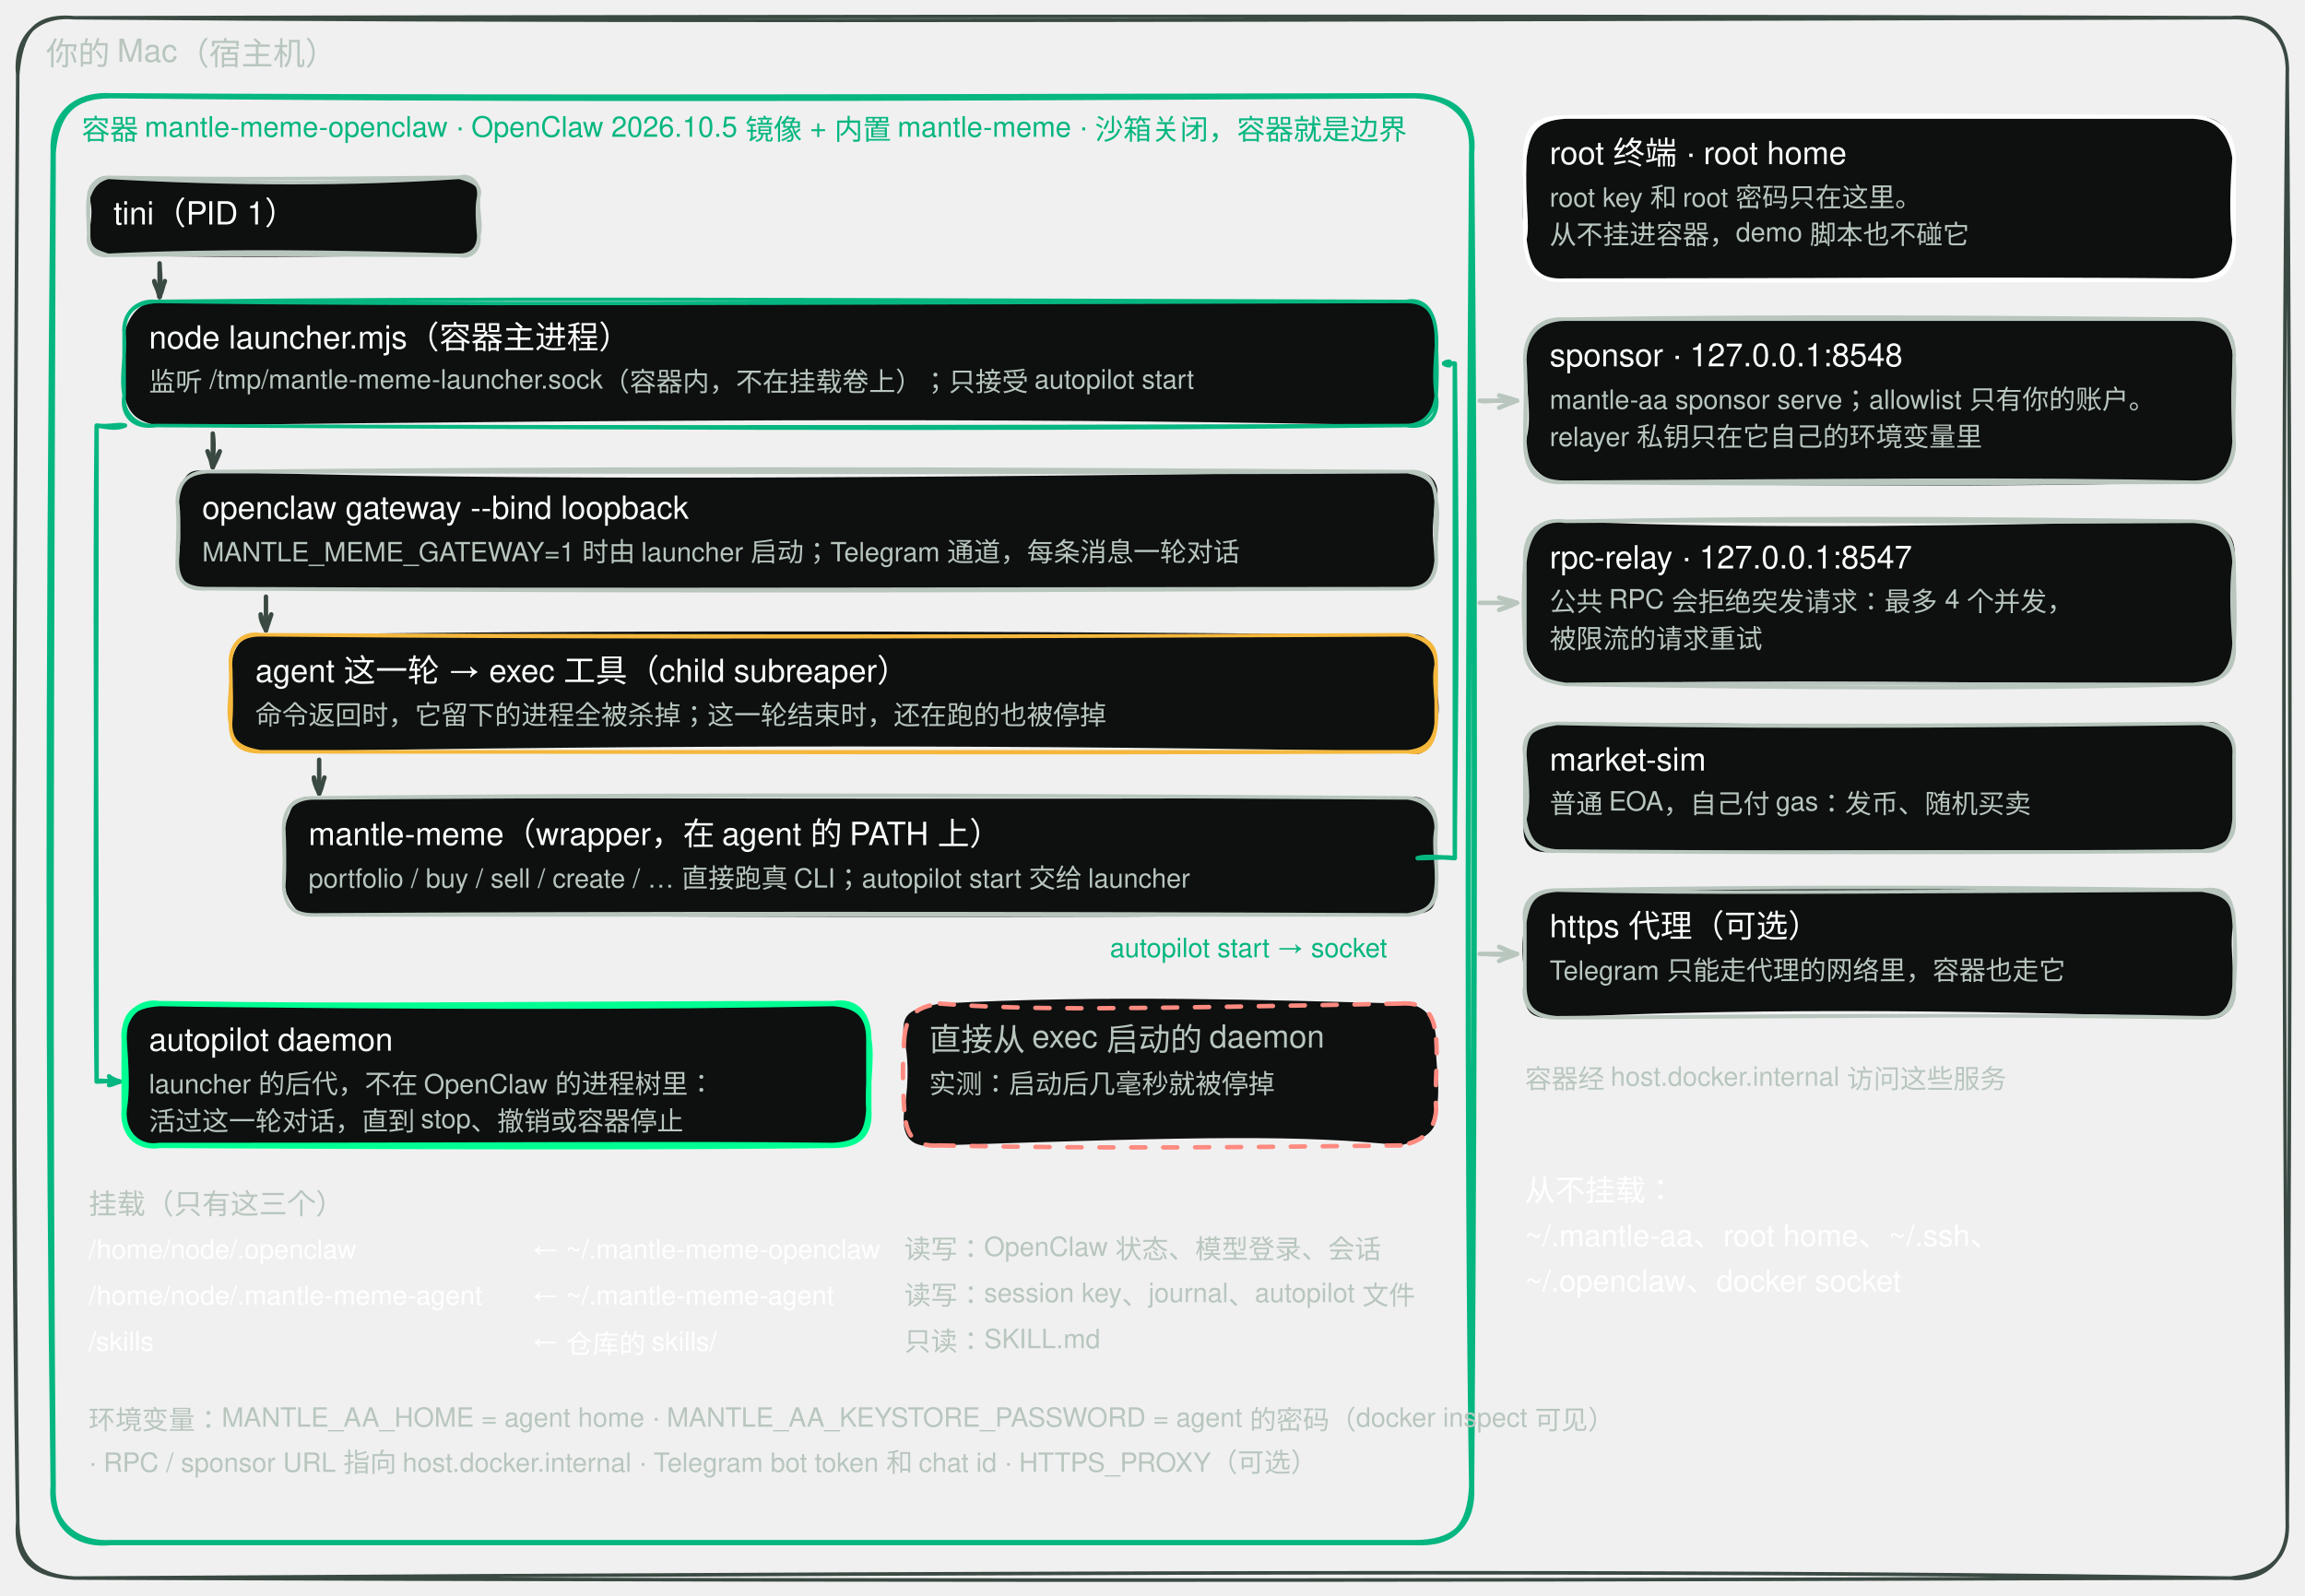
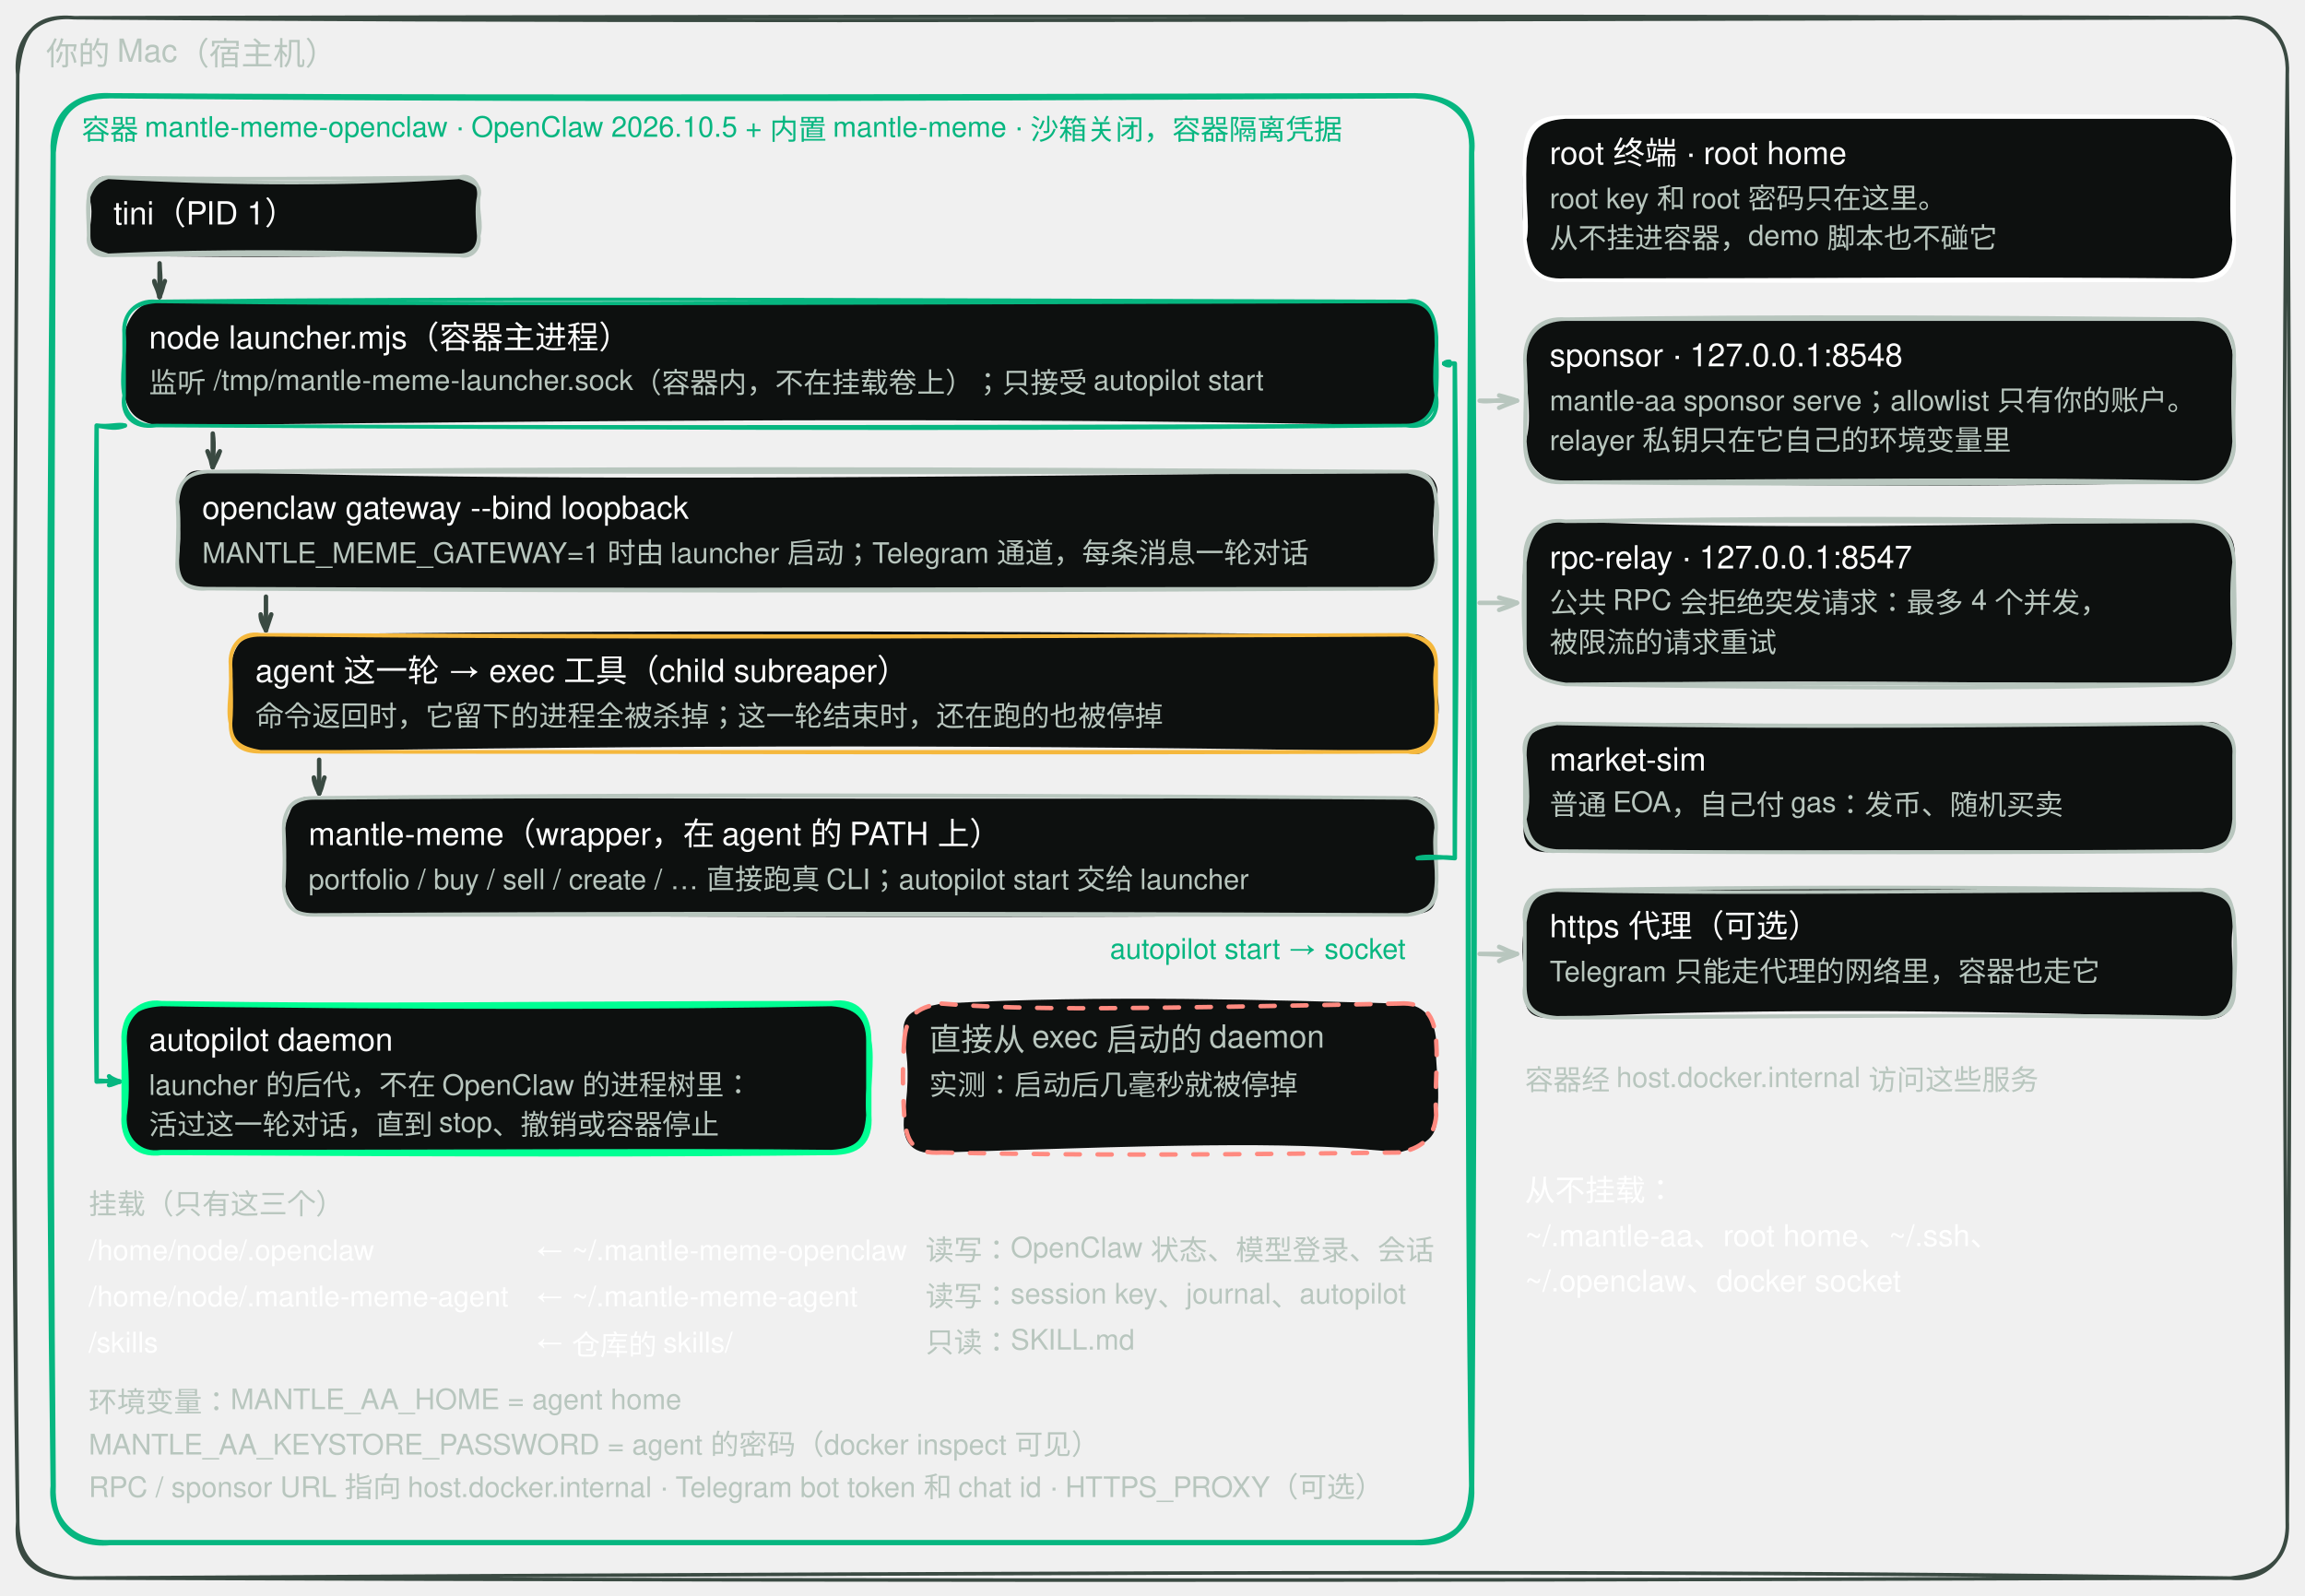
<svg xmlns="http://www.w3.org/2000/svg" viewBox="0 0 1300 900" data-w="1300" role="img" aria-label="容器结构图。左边是 Docker 容器 mantle-meme-openclaw 里的进程树：tini 是 PID 1，下面是主进程 launcher.mjs，它监听容器内的 /tmp/mantle-meme-launcher.sock；launcher 启动 OpenClaw gateway（只绑 loopback），gateway 为每轮对话跑 agent，agent 的 exec 工具是一个 child subreaper，命令返回时会杀掉它留下的所有进程。所以 agent 调用的 mantle-meme 是一个 wrapper：普通命令直接跑真 CLI，只有 autopilot start 经 socket 交给 launcher，由 launcher 启动的 daemon 是 launcher 的后代，能活过这一轮对话；如果直接从 exec 启动，daemon 会在启动后约 16 毫秒被停掉。容器只挂三个目录：OpenClaw 状态（读写）、agent home（读写）、仓库的 skills（只读）。右边是宿主机：root 终端和 root home 从不挂进容器；sponsor 在 127.0.0.1:8548，relayer 私钥只在它的环境变量里；RPC relay 在 127.0.0.1:8547，最多 4 个并发并重试被限流的请求；market-sim；可选的 https 代理。容器通过 host.docker.internal 访问它们。" focusable="false">
  <g stroke-linecap="round" transform="translate(10 10) rotate(0 640 440)">
    <path d="M32 0 C280 2, 529 2, 1248 0 M32 0 C511 -1, 990 -1, 1248 0 M1248 0 C1270 -1, 1281 12, 1280 32 M1248 0 C1268 -2, 1281 10, 1280 32 M1280 32 C1277 279, 1278 525, 1280 848 M1280 32 C1282 295, 1282 558, 1280 848 M1280 848 C1281 869, 1267 882, 1248 880 M1280 848 C1281 870, 1269 878, 1248 880 M1248 880 C916 881, 586 882, 32 880 M1248 880 C980 876, 712 876, 32 880 M32 880 C10 879, -2 871, 0 848 M32 880 C13 879, 0 871, 0 848 M0 848 C-2 677, -3 507, 0 32 M0 848 C-3 671, -3 495, 0 32 M0 32 C2 9, 9 -2, 32 0 M0 32 C-2 12, 10 -2, 32 0" stroke="#3A4A42" stroke-width="2" fill="none" />
  </g>
  <g transform="translate(26 20) rotate(0 82.5 11.7)">
    <text x="0" y="16.6" font-family="Helvetica, Segoe UI Emoji" font-size="18px" fill="#B8C6BE" style="white-space: pre;">你的 Mac（宿主机）</text>
  </g>
  <g stroke-linecap="round" transform="translate(30 54) rotate(0 400 408)">
    <path d="M32 0 C235 2, 439 2, 768 0 M32 0 C203 1, 373 1, 768 0 M768 0 C791 1, 801 11, 800 32 M768 0 C789 0, 802 13, 800 32 M800 32 C802 261, 802 489, 800 784 M800 32 C798 312, 797 591, 800 784 M800 784 C799 807, 790 817, 768 816 M800 784 C801 807, 789 816, 768 816 M768 816 C553 816, 337 816, 32 816 M768 816 C486 816, 204 816, 32 816 M32 816 C10 818, -1 804, 0 784 M32 816 C12 817, -2 804, 0 784 M0 784 C-3 561, -3 340, 0 32 M0 784 C-2 555, -1 327, 0 32 M0 32 C2 9, 12 0, 32 0 M0 32 C-1 12, 11 -1, 32 0" stroke="#06B680" stroke-width="3" fill="none" />
  </g>
-   <g transform="translate(46 64) rotate(0 374.6 10.4)">
-     <text x="0" y="14.7" font-family="Helvetica, Segoe UI Emoji" font-size="16px" fill="#06B680" style="white-space: pre;">容器 mantle-meme-openclaw · OpenClaw 2026.10.5 镜像 + 内置 mantle-meme · 沙箱关闭，容器就是边界</text>
+   <g transform="translate(46 64) rotate(0 356.3 10.4)">
+     <text x="0" y="14.7" font-family="Helvetica, Segoe UI Emoji" font-size="16px" fill="#06B680" style="white-space: pre;">容器 mantle-meme-openclaw · OpenClaw 2026.10.5 + 内置 mantle-meme · 沙箱关闭，容器隔离凭据</text>
  </g>
  <g stroke-linecap="round" transform="translate(50 100) rotate(0 110 22)">
    <path d="M11 0 C52 2, 93 5, 209 0 C219 3, 222 5, 220 11 C219 18, 218 22, 220 33 C222 41, 216 44, 209 44 C157 44, 109 46, 11 44 C4 43, 1 38, 0 33 C1 26, 3 18, 0 11 C1 4, 5 -2, 11 0" stroke="none" stroke-width="0" fill="#0D100F" />
    <path d="M11 0 C82 4, 150 4, 209 0 M11 0 C65 1, 117 1, 209 0 M209 0 C215 -2, 221 3, 220 11 M209 0 C216 2, 222 4, 220 11 M220 11 C219 19, 222 26, 220 33 M220 11 C219 16, 219 21, 220 33 M220 33 C220 40, 216 44, 209 44 M220 33 C221 39, 217 46, 209 44 M209 44 C146 44, 85 43, 11 44 M209 44 C141 42, 73 41, 11 44 M11 44 C3 45, -1 39, 0 33 M11 44 C5 42, 0 41, 0 33 M0 33 C0 25, -1 17, 0 11 M0 33 C0 24, 0 17, 0 11 M0 11 C2 6, 4 2, 11 0 M0 11 C0 5, 5 0, 11 0" stroke="#B8C6BE" stroke-width="2" fill="none" />
  </g>
  <g transform="translate(64 110) rotate(0 52 11.7)">
    <text x="0" y="16.6" font-family="Helvetica, Segoe UI Emoji" font-size="18px" fill="#FFFFFF" style="white-space: pre;">tini（PID 1）</text>
  </g>
  <g stroke-linecap="round">
    <g transform="translate(90 148.5) rotate(0 0 9.5)">
      <path d="M0 0 C0 4, 1 8, 0 19 M0 0 C0 6, 0 11, 0 19" stroke="#3A4A42" stroke-width="2.5" fill="none" />
    </g>
    <g transform="translate(90 148.5) rotate(0 0 9.5)">
      <path d="M-3 10 C-3 12, -1 14, 0 19 M-3 10 C-2 13, -1 15, 0 19" stroke="#3A4A42" stroke-width="2.5" fill="none" />
    </g>
    <g transform="translate(90 148.5) rotate(0 0 9.5)">
      <path d="M3 10 C2 12, 2 14, 0 19 M3 10 C2 13, 1 15, 0 19" stroke="#3A4A42" stroke-width="2.5" fill="none" />
    </g>
  </g>
  <mask />
  <g stroke-linecap="round" transform="translate(70 170) rotate(0 370 35)">
    <path d="M18 0 C290 2, 559 1, 723 0 C732 -2, 740 8, 740 18 C743 23, 739 29, 740 53 C737 62, 737 68, 723 70 C534 66, 343 66, 18 70 C7 67, 3 64, 0 53 C0 41, -1 27, 0 18 C3 8, 8 1, 18 0" stroke="none" stroke-width="0" fill="#0D100F" />
    <path d="M18 0 C197 -2, 375 -1, 723 0 M18 0 C178 2, 337 1, 723 0 M723 0 C734 0, 739 5, 740 18 M723 0 C733 -2, 739 5, 740 18 M740 18 C741 26, 738 38, 740 53 M740 18 C740 29, 741 38, 740 53 M740 53 C742 65, 735 72, 723 70 M740 53 C739 63, 733 70, 723 70 M723 70 C550 72, 377 72, 18 70 M723 70 C448 71, 174 71, 18 70 M18 70 C5 72, -2 64, 0 53 M18 70 C7 71, -1 63, 0 53 M0 53 C-2 42, 1 32, 0 18 M0 53 C0 44, 0 36, 0 18 M0 18 C0 7, 5 1, 18 0 M0 18 C-1 7, 7 -1, 18 0" stroke="#06B680" stroke-width="2" fill="none" />
  </g>
  <g transform="translate(84 180) rotate(0 136.1 11.7)">
    <text x="0" y="16.6" font-family="Helvetica, Segoe UI Emoji" font-size="18px" fill="#FFFFFF" style="white-space: pre;">node launcher.mjs（容器主进程）</text>
  </g>
-   <g transform="translate(84 206) rotate(0 295.1 10.5)">
-     <text x="0" y="14.6" font-family="Helvetica, Segoe UI Emoji" font-size="15px" fill="#B8C6BE" style="white-space: pre;">监听 /tmp/mantle-meme-launcher.sock（容器内，不在挂载卷上）；只接受 autopilot start</text>
+   <g transform="translate(84 206) rotate(0 314.7 11.2)">
+     <text x="0" y="15.5" font-family="Helvetica, Segoe UI Emoji" font-size="16px" fill="#B8C6BE" style="white-space: pre;">监听 /tmp/mantle-meme-launcher.sock（容器内，不在挂载卷上）；只接受 autopilot start</text>
  </g>
  <g stroke-linecap="round">
    <g transform="translate(120 244.5) rotate(0 0 9.5)">
      <path d="M0 0 C1 7, 0 14, 0 19 M0 0 C0 7, 0 15, 0 19" stroke="#3A4A42" stroke-width="2.5" fill="none" />
    </g>
    <g transform="translate(120 244.5) rotate(0 0 9.5)">
      <path d="M-3 10 C-1 13, -1 17, 0 19 M-3 10 C-2 13, 0 17, 0 19" stroke="#3A4A42" stroke-width="2.5" fill="none" />
    </g>
    <g transform="translate(120 244.5) rotate(0 0 9.5)">
      <path d="M4 10 C3 13, 1 17, 0 19 M4 10 C2 13, 1 17, 0 19" stroke="#3A4A42" stroke-width="2.5" fill="none" />
    </g>
  </g>
  <mask />
  <g stroke-linecap="round" transform="translate(100 266) rotate(0 355 33)">
    <path d="M17 0 C161 4, 306 5, 694 0 C707 -2, 713 7, 710 17 C707 29, 708 43, 710 50 C711 58, 705 67, 694 66 C495 68, 293 68, 17 66 C5 68, 0 62, 0 50 C3 39, 1 29, 0 17 C3 5, 4 -3, 17 0" stroke="none" stroke-width="0" fill="#0D100F" />
    <path d="M17 0 C285 0, 552 1, 694 0 M17 0 C222 -2, 427 -2, 694 0 M694 0 C706 -1, 709 6, 710 17 M694 0 C704 2, 710 5, 710 17 M710 17 C712 26, 709 38, 710 50 M710 17 C709 29, 710 42, 710 50 M710 50 C710 62, 703 66, 694 66 M710 50 C709 62, 703 66, 694 66 M694 66 C500 67, 305 68, 17 66 M694 66 C482 66, 269 67, 17 66 M17 66 C5 66, -1 62, 0 50 M17 66 C5 67, 0 62, 0 50 M0 50 C0 40, 1 31, 0 17 M0 50 C1 36, 1 23, 0 17 M0 17 C0 6, 7 0, 17 0 M0 17 C1 7, 4 1, 17 0" stroke="#B8C6BE" stroke-width="2" fill="none" />
  </g>
  <g transform="translate(114 276) rotate(0 138.1 11.7)">
    <text x="0" y="16.6" font-family="Helvetica, Segoe UI Emoji" font-size="18px" fill="#FFFFFF" style="white-space: pre;">openclaw gateway --bind loopback</text>
  </g>
-   <g transform="translate(114 302) rotate(0 293.9 10.5)">
-     <text x="0" y="14.6" font-family="Helvetica, Segoe UI Emoji" font-size="15px" fill="#B8C6BE" style="white-space: pre;">MANTLE_MEME_GATEWAY=1 时由 launcher 启动；Telegram 通道，每条消息一轮对话</text>
+   <g transform="translate(114 302) rotate(0 313.5 11.2)">
+     <text x="0" y="15.5" font-family="Helvetica, Segoe UI Emoji" font-size="16px" fill="#B8C6BE" style="white-space: pre;">MANTLE_MEME_GATEWAY=1 时由 launcher 启动；Telegram 通道，每条消息一轮对话</text>
  </g>
  <g stroke-linecap="round">
    <g transform="translate(150 336.5) rotate(0 0 9.5)">
      <path d="M0 0 C0 6, 0 12, 0 19 M0 0 C0 5, 0 10, 0 19" stroke="#3A4A42" stroke-width="2.5" fill="none" />
    </g>
    <g transform="translate(150 336.5) rotate(0 0 9.5)">
      <path d="M-3 10 C-2 13, -1 16, 0 19 M-3 10 C-3 13, -2 15, 0 19" stroke="#3A4A42" stroke-width="2.5" fill="none" />
    </g>
    <g transform="translate(150 336.5) rotate(0 0 9.5)">
      <path d="M3 10 C2 13, 1 16, 0 19 M3 10 C2 12, 1 15, 0 19" stroke="#3A4A42" stroke-width="2.5" fill="none" />
    </g>
  </g>
  <mask />
  <g stroke-linecap="round" transform="translate(130 358) rotate(0 340 33)">
    <path d="M17 0 C172 -2, 329 -3, 664 0 C675 -2, 678 6, 680 17 C678 30, 684 39, 680 50 C677 64, 673 70, 664 66 C455 62, 246 62, 17 66 C3 65, -2 57, 0 50 C-1 40, 3 27, 0 17 C3 3, 8 1, 17 0" stroke="none" stroke-width="0" fill="#0D100F" />
    <path d="M17 0 C235 2, 454 1, 664 0 M17 0 C262 1, 508 1, 664 0 M664 0 C674 2, 680 7, 680 17 M664 0 C676 2, 680 6, 680 17 M680 17 C678 27, 681 36, 680 50 M680 17 C680 27, 680 36, 680 50 M680 50 C679 62, 674 68, 664 66 M680 50 C679 60, 674 65, 664 66 M664 66 C452 67, 240 66, 17 66 M664 66 C509 66, 355 66, 17 66 M17 66 C5 64, 0 60, 0 50 M17 66 C5 66, 0 61, 0 50 M0 50 C-2 41, 1 32, 0 17 M0 50 C1 38, 0 25, 0 17 M0 17 C0 6, 5 0, 17 0 M0 17 C-1 7, 6 -2, 17 0" stroke="#F5B83D" stroke-width="2" fill="none" />
  </g>
  <g transform="translate(144 368) rotate(0 185.1 11.7)">
    <text x="0" y="16.6" font-family="Helvetica, Segoe UI Emoji" font-size="18px" fill="#FFFFFF" style="white-space: pre;">agent 这一轮 → exec 工具（child subreaper）</text>
  </g>
-   <g transform="translate(144 394) rotate(0 240 10.5)">
-     <text x="0" y="14.6" font-family="Helvetica, Segoe UI Emoji" font-size="15px" fill="#B8C6BE" style="white-space: pre;">命令返回时，它留下的进程全被杀掉；这一轮结束时，还在跑的也被停掉</text>
+   <g transform="translate(144 394) rotate(0 256 11.2)">
+     <text x="0" y="15.5" font-family="Helvetica, Segoe UI Emoji" font-size="16px" fill="#B8C6BE" style="white-space: pre;">命令返回时，它留下的进程全被杀掉；这一轮结束时，还在跑的也被停掉</text>
  </g>
  <g stroke-linecap="round">
    <g transform="translate(180 428.5) rotate(0 0 9.5)">
      <path d="M0 0 C0 5, 0 10, 0 19 M0 0 C0 6, 0 13, 0 19" stroke="#3A4A42" stroke-width="2.5" fill="none" />
    </g>
    <g transform="translate(180 428.5) rotate(0 0 9.5)">
      <path d="M-3 10 C-3 12, -2 15, 0 19 M-3 10 C-2 13, -1 16, 0 19" stroke="#3A4A42" stroke-width="2.5" fill="none" />
    </g>
    <g transform="translate(180 428.5) rotate(0 0 9.5)">
      <path d="M3 10 C2 12, 2 15, 0 19 M3 10 C2 13, 1 16, 0 19" stroke="#3A4A42" stroke-width="2.5" fill="none" />
    </g>
  </g>
  <mask />
  <g stroke-linecap="round" transform="translate(160 450) rotate(0 325 33)">
    <path d="M17 0 C184 0, 349 1, 634 0 C643 -3, 651 6, 650 17 C649 24, 652 34, 650 50 C650 63, 648 65, 634 66 C419 68, 203 67, 17 66 C9 69, 3 59, 0 50 C3 41, -2 30, 0 17 C4 8, 5 -3, 17 0" stroke="none" stroke-width="0" fill="#0D100F" />
    <path d="M17 0 C191 -2, 364 -2, 634 0 M17 0 C174 -1, 331 -2, 634 0 M634 0 C645 1, 650 5, 650 17 M634 0 C642 1, 650 6, 650 17 M650 17 C648 28, 651 38, 650 50 M650 17 C649 29, 651 43, 650 50 M650 50 C651 59, 645 65, 634 66 M650 50 C649 62, 644 64, 634 66 M634 66 C405 66, 179 66, 17 66 M634 66 C410 65, 186 65, 17 66 M17 66 C5 66, 1 61, 0 50 M17 66 C4 66, 1 60, 0 50 M0 50 C0 43, 1 36, 0 17 M0 50 C1 37, 0 27, 0 17 M0 17 C0 5, 7 0, 17 0 M0 17 C1 7, 3 0, 17 0" stroke="#B8C6BE" stroke-width="2" fill="none" />
  </g>
  <g transform="translate(174 460) rotate(0 196.7 11.7)">
    <text x="0" y="16.6" font-family="Helvetica, Segoe UI Emoji" font-size="18px" fill="#FFFFFF" style="white-space: pre;">mantle-meme（wrapper，在 agent 的 PATH 上）</text>
  </g>
-   <g transform="translate(174 486) rotate(0 249.7 10.5)">
-     <text x="0" y="14.6" font-family="Helvetica, Segoe UI Emoji" font-size="15px" fill="#B8C6BE" style="white-space: pre;">portfolio / buy / sell / create / … 直接跑真 CLI；autopilot start 交给 launcher</text>
+   <g transform="translate(174 486) rotate(0 266.3 11.2)">
+     <text x="0" y="15.5" font-family="Helvetica, Segoe UI Emoji" font-size="16px" fill="#B8C6BE" style="white-space: pre;">portfolio / buy / sell / create / … 直接跑真 CLI；autopilot start 交给 launcher</text>
  </g>
  <g stroke-linecap="round">
    <g transform="translate(799.5 484) rotate(0 10.3 -139.5)">
      <path d="M0 0 C10 0, 15 -1, 21 0 M0 0 C3 -1, 8 -1, 21 0 M21 0 C21 -58, 23 -117, 21 -279 M21 0 C21 -81, 21 -161, 21 -279 M21 -279 C18 -279, 17 -279, 15 -279 M21 -279 C19 -279, 18 -279, 15 -279" stroke="#06B680" stroke-width="2.5" fill="none" />
    </g>
    <g transform="translate(799.5 484) rotate(0 10.3 -139.5)">
      <path d="M18 -280 C17 -279, 16 -279, 15 -279 M18 -280 C17 -280, 16 -280, 15 -279" stroke="#06B680" stroke-width="2.5" fill="none" />
    </g>
    <g transform="translate(799.5 484) rotate(0 10.3 -139.5)">
      <path d="M18 -278 C17 -278, 15 -279, 15 -279 M18 -278 C17 -278, 16 -278, 15 -279" stroke="#06B680" stroke-width="2.5" fill="none" />
    </g>
  </g>
  <mask />
-   <g transform="translate(626 526) rotate(0 78.4 9.8)">
-     <text x="0" y="13.8" font-family="Helvetica, Segoe UI Emoji" font-size="15px" fill="#06B680" style="white-space: pre;">autopilot start → socket</text>
+   <g transform="translate(626 526) rotate(0 83.6 10.4)">
+     <text x="0" y="14.7" font-family="Helvetica, Segoe UI Emoji" font-size="16px" fill="#06B680" style="white-space: pre;">autopilot start → socket</text>
  </g>
  <g stroke-linecap="round">
    <g transform="translate(70.5 240) rotate(0 -8.2 185)">
      <path d="M0 0 C-5 2, -9 1, -16 0 M0 0 C-4 -1, -9 1, -16 0 M-16 0 C-17 95, -16 188, -16 370 M-16 0 C-16 147, -17 295, -16 370 M-16 370 C-15 369, -12 370, -3 370 M-16 370 C-11 370, -7 369, -3 370" stroke="#06B680" stroke-width="2.5" fill="none" />
    </g>
    <g transform="translate(70.5 240) rotate(0 -8.2 185)">
      <path d="M-9 372 C-8 372, -6 371, -3 370 M-9 372 C-8 371, -6 371, -3 370" stroke="#06B680" stroke-width="2.5" fill="none" />
    </g>
    <g transform="translate(70.5 240) rotate(0 -8.2 185)">
      <path d="M-9 367 C-8 369, -6 369, -3 370 M-9 367 C-8 368, -6 369, -3 370" stroke="#06B680" stroke-width="2.5" fill="none" />
    </g>
  </g>
  <mask />
-   <g stroke-linecap="round" transform="translate(70 566) rotate(0 210 40)">
-     <path d="M20 0 C103 2, 183 1, 400 0 C417 1, 418 9, 420 20 C421 32, 417 46, 420 60 C418 70, 417 83, 400 80 C253 78, 106 79, 20 80 C4 79, -1 75, 0 60 C1 43, -2 32, 0 20 C0 6, 9 2, 20 0" stroke="none" stroke-width="0" fill="#0D100F" />
-     <path d="M20 0 C133 2, 244 0, 400 0 M20 0 C161 2, 301 2, 400 0 M400 0 C413 1, 420 6, 420 20 M400 0 C413 -2, 420 6, 420 20 M420 20 C422 31, 419 44, 420 60 M420 20 C420 33, 420 48, 420 60 M420 60 C421 74, 414 80, 400 80 M420 60 C419 75, 414 79, 400 80 M400 80 C313 79, 225 80, 20 80 M400 80 C305 81, 210 81, 20 80 M20 80 C6 82, -1 72, 0 60 M20 80 C8 82, -1 73, 0 60 M0 60 C2 48, 1 36, 0 20 M0 60 C0 53, 0 43, 0 20 M0 20 C0 6, 5 1, 20 0 M0 20 C-1 9, 7 -2, 20 0" stroke="#00FF93" stroke-width="3" fill="none" />
+   <g stroke-linecap="round" transform="translate(70 566) rotate(0 210 42)">
+     <path d="M21 0 C103 2, 183 1, 399 0 C416 1, 418 10, 420 21 C421 33, 417 48, 420 63 C418 74, 416 87, 399 84 C252 82, 107 83, 21 84 C4 83, -1 79, 0 63 C1 45, -2 33, 0 21 C0 6, 9 2, 21 0" stroke="none" stroke-width="0" fill="#0D100F" />
+     <path d="M21 0 C134 2, 244 0, 399 0 M21 0 C161 2, 301 2, 399 0 M399 0 C413 1, 420 7, 420 21 M399 0 C413 -2, 420 6, 420 21 M420 21 C422 33, 419 47, 420 63 M420 21 C420 35, 420 50, 420 63 M420 63 C421 78, 414 84, 399 84 M420 63 C419 78, 414 83, 399 84 M399 84 C312 83, 225 84, 21 84 M399 84 C305 85, 210 85, 21 84 M21 84 C6 86, -1 76, 0 63 M21 84 C9 86, -1 77, 0 63 M0 63 C2 50, 1 38, 0 21 M0 63 C0 55, 0 45, 0 21 M0 21 C0 6, 6 1, 21 0 M0 21 C-1 9, 8 -2, 21 0" stroke="#00FF93" stroke-width="3" fill="none" />
  </g>
  <g transform="translate(84 576) rotate(0 69.1 11.7)">
    <text x="0" y="16.6" font-family="Helvetica, Segoe UI Emoji" font-size="18px" fill="#FFFFFF" style="white-space: pre;">autopilot daemon</text>
  </g>
-   <g transform="translate(84 602) rotate(0 160 21)">
-     <text x="0" y="14.6" font-family="Helvetica, Segoe UI Emoji" font-size="15px" fill="#B8C6BE" style="white-space: pre;">launcher 的后代，不在 OpenClaw 的进程树里：</text>
-     <text x="0" y="35.6" font-family="Helvetica, Segoe UI Emoji" font-size="15px" fill="#B8C6BE" style="white-space: pre;">活过这一轮对话，直到 stop、撤销或容器停止</text>
-   </g>
-   <g stroke-linecap="round" transform="translate(510 566) rotate(0 150 40)">
-     <path d="M20 0 C112 -5, 207 -2, 280 0 C293 0, 299 7, 300 20 C299 32, 303 48, 300 60 C302 74, 290 77, 280 80 C225 74, 168 75, 20 80 C4 82, -2 76, 0 60 C3 42, 2 29, 0 20 C-3 3, 7 3, 20 0" stroke="none" stroke-width="0" fill="#0D100F" />
-     <path d="M20 0 C71 4, 124 3, 280 0 M280 0 C294 -1, 299 6, 300 20 M300 20 C301 33, 299 48, 300 60 M300 60 C299 73, 291 78, 280 80 M280 80 C195 81, 111 82, 20 80 M20 80 C5 81, 1 74, 0 60 M0 60 C-1 45, -1 33, 0 20 M0 20 C1 7, 6 2, 20 0" stroke="#FF8A80" stroke-width="2.5" fill="none" stroke-dasharray="8 10" />
+   <g transform="translate(84 602) rotate(0 170.7 22.4)">
+     <text x="0" y="15.5" font-family="Helvetica, Segoe UI Emoji" font-size="16px" fill="#B8C6BE" style="white-space: pre;">launcher 的后代，不在 OpenClaw 的进程树里：</text>
+     <text x="0" y="37.9" font-family="Helvetica, Segoe UI Emoji" font-size="16px" fill="#B8C6BE" style="white-space: pre;">活过这一轮对话，直到 stop、撤销或容器停止</text>
+   </g>
+   <g stroke-linecap="round" transform="translate(510 566) rotate(0 150 42)">
+     <path d="M21 0 C112 -5, 207 -2, 279 0 C293 0, 299 8, 300 21 C299 34, 303 51, 300 63 C302 77, 290 81, 279 84 C225 78, 168 79, 21 84 C5 86, -2 79, 0 63 C3 44, 2 30, 0 21 C-3 4, 7 3, 21 0" stroke="none" stroke-width="0" fill="#0D100F" />
+     <path d="M21 0 C71 4, 124 3, 279 0 M279 0 C294 -1, 299 7, 300 21 M300 21 C301 35, 299 50, 300 63 M300 63 C299 76, 291 82, 279 84 M279 84 C195 85, 111 86, 21 84 M21 84 C5 85, 1 78, 0 63 M0 63 C-1 48, -1 34, 0 21 M0 21 C1 8, 6 2, 21 0" stroke="#FF8A80" stroke-width="2.5" fill="none" stroke-dasharray="8 10" />
  </g>
  <g transform="translate(524 576) rotate(0 113 11.7)">
    <text x="0" y="16.6" font-family="Helvetica, Segoe UI Emoji" font-size="18px" fill="#B8C6BE" style="white-space: pre;">直接从 exec 启动的 daemon</text>
  </g>
-   <g transform="translate(524 602) rotate(0 97.5 10.5)">
-     <text x="0" y="14.6" font-family="Helvetica, Segoe UI Emoji" font-size="15px" fill="#B8C6BE" style="white-space: pre;">实测：启动后几毫秒就被停掉</text>
+   <g transform="translate(524 602) rotate(0 104 11.2)">
+     <text x="0" y="15.5" font-family="Helvetica, Segoe UI Emoji" font-size="16px" fill="#B8C6BE" style="white-space: pre;">实测：启动后几毫秒就被停掉</text>
  </g>
  <g transform="translate(50 670) rotate(0 72 10.4)">
    <text x="0" y="14.7" font-family="Helvetica, Segoe UI Emoji" font-size="16px" fill="#B8C6BE" style="white-space: pre;">挂载（只有这三个）</text>
  </g>
-   <g transform="translate(50 696) rotate(0 75.5 9.8)">
-     <text x="0" y="13.8" font-family="Helvetica, Segoe UI Emoji" font-size="15px" fill="#FFFFFF" style="white-space: pre;">/home/node/.openclaw</text>
-   </g>
-   <g transform="translate(300 696) rotate(0 98.2 9.8)">
-     <text x="0" y="13.8" font-family="Helvetica, Segoe UI Emoji" font-size="15px" fill="#FFFFFF" style="white-space: pre;">← ~/.mantle-meme-openclaw</text>
-   </g>
-   <g transform="translate(510 696) rotate(0 134.6 9.8)">
-     <text x="0" y="13.8" font-family="Helvetica, Segoe UI Emoji" font-size="15px" fill="#B8C6BE" style="white-space: pre;">读写：OpenClaw 状态、模型登录、会话</text>
-   </g>
-   <g transform="translate(50 722) rotate(0 110.9 9.8)">
-     <text x="0" y="13.8" font-family="Helvetica, Segoe UI Emoji" font-size="15px" fill="#FFFFFF" style="white-space: pre;">/home/node/.mantle-meme-agent</text>
-   </g>
-   <g transform="translate(300 722) rotate(0 85.2 9.8)">
-     <text x="0" y="13.8" font-family="Helvetica, Segoe UI Emoji" font-size="15px" fill="#FFFFFF" style="white-space: pre;">← ~/.mantle-meme-agent</text>
-   </g>
-   <g transform="translate(510 722) rotate(0 144.6 9.8)">
-     <text x="0" y="13.8" font-family="Helvetica, Segoe UI Emoji" font-size="15px" fill="#B8C6BE" style="white-space: pre;">读写：session key、journal、autopilot 文件</text>
-   </g>
-   <g transform="translate(50 748) rotate(0 18.3 9.8)">
-     <text x="0" y="13.8" font-family="Helvetica, Segoe UI Emoji" font-size="15px" fill="#FFFFFF" style="white-space: pre;">/skills</text>
-   </g>
-   <g transform="translate(300 748) rotate(0 52.5 9.8)">
-     <text x="0" y="13.8" font-family="Helvetica, Segoe UI Emoji" font-size="15px" fill="#FFFFFF" style="white-space: pre;">← 仓库的 skills/</text>
-   </g>
-   <g transform="translate(510 748) rotate(0 55.4 9.8)">
-     <text x="0" y="13.8" font-family="Helvetica, Segoe UI Emoji" font-size="15px" fill="#B8C6BE" style="white-space: pre;">只读：SKILL.md</text>
-   </g>
-   <g transform="translate(50 790) rotate(0 432.4 24)">
-     <text x="0" y="16.1" font-family="Helvetica, Segoe UI Emoji" font-size="15px" fill="#B8C6BE" style="white-space: pre;">环境变量：MANTLE_AA_HOME = agent home · MANTLE_AA_KEYSTORE_PASSWORD = agent 的密码（docker inspect 可见）</text>
-     <text x="0" y="40.1" font-family="Helvetica, Segoe UI Emoji" font-size="15px" fill="#B8C6BE" style="white-space: pre;">· RPC / sponsor URL 指向 host.docker.internal · Telegram bot token 和 chat id · HTTPS_PROXY（可选）</text>
+   <g transform="translate(50 696) rotate(0 80.5 10.4)">
+     <text x="0" y="14.7" font-family="Helvetica, Segoe UI Emoji" font-size="16px" fill="#FFFFFF" style="white-space: pre;">/home/node/.openclaw</text>
+   </g>
+   <g transform="translate(302 696) rotate(0 104.7 10.4)">
+     <text x="0" y="14.7" font-family="Helvetica, Segoe UI Emoji" font-size="16px" fill="#FFFFFF" style="white-space: pre;">← ~/.mantle-meme-openclaw</text>
+   </g>
+   <g transform="translate(522 696) rotate(0 143.6 10.4)">
+     <text x="0" y="14.7" font-family="Helvetica, Segoe UI Emoji" font-size="16px" fill="#B8C6BE" style="white-space: pre;">读写：OpenClaw 状态、模型登录、会话</text>
+   </g>
+   <g transform="translate(50 722) rotate(0 118.3 10.4)">
+     <text x="0" y="14.7" font-family="Helvetica, Segoe UI Emoji" font-size="16px" fill="#FFFFFF" style="white-space: pre;">/home/node/.mantle-meme-agent</text>
+   </g>
+   <g transform="translate(302 722) rotate(0 90.9 10.4)">
+     <text x="0" y="14.7" font-family="Helvetica, Segoe UI Emoji" font-size="16px" fill="#FFFFFF" style="white-space: pre;">← ~/.mantle-meme-agent</text>
+   </g>
+   <g transform="translate(522 722) rotate(0 136.1 10.4)">
+     <text x="0" y="14.7" font-family="Helvetica, Segoe UI Emoji" font-size="16px" fill="#B8C6BE" style="white-space: pre;">读写：session key、journal、autopilot</text>
+   </g>
+   <g transform="translate(50 748) rotate(0 19.6 10.4)">
+     <text x="0" y="14.7" font-family="Helvetica, Segoe UI Emoji" font-size="16px" fill="#FFFFFF" style="white-space: pre;">/skills</text>
+   </g>
+   <g transform="translate(302 748) rotate(0 56 10.4)">
+     <text x="0" y="14.7" font-family="Helvetica, Segoe UI Emoji" font-size="16px" fill="#FFFFFF" style="white-space: pre;">← 仓库的 skills/</text>
+   </g>
+   <g transform="translate(522 748) rotate(0 59.1 10.4)">
+     <text x="0" y="14.7" font-family="Helvetica, Segoe UI Emoji" font-size="16px" fill="#B8C6BE" style="white-space: pre;">只读：SKILL.md</text>
+   </g>
+   <g transform="translate(50 780) rotate(0 368.1 36)">
+     <text x="0" y="16.3" font-family="Helvetica, Segoe UI Emoji" font-size="16px" fill="#B8C6BE" style="white-space: pre;">环境变量：MANTLE_AA_HOME = agent home</text>
+     <text x="0" y="40.3" font-family="Helvetica, Segoe UI Emoji" font-size="16px" fill="#B8C6BE" style="white-space: pre;">MANTLE_AA_KEYSTORE_PASSWORD = agent 的密码（docker inspect 可见）</text>
+     <text x="0" y="64.3" font-family="Helvetica, Segoe UI Emoji" font-size="16px" fill="#B8C6BE" style="white-space: pre;">RPC / sponsor URL 指向 host.docker.internal · Telegram bot token 和 chat id · HTTPS_PROXY（可选）</text>
  </g>
  <g stroke-linecap="round" transform="translate(860 66) rotate(0 200 46)">
    <path d="M23 0 C157 -1, 295 2, 377 0 C391 -1, 398 5, 400 23 C401 34, 397 46, 400 69 C398 86, 395 95, 377 92 C271 90, 162 91, 23 92 C10 94, -1 81, 0 69 C-2 52, -2 39, 0 23 C-1 8, 7 2, 23 0" stroke="none" stroke-width="0" fill="#0D100F" />
    <path d="M23 0 C129 -2, 236 -1, 377 0 M23 0 C162 0, 301 0, 377 0 M377 0 C391 1, 399 7, 400 23 M377 0 C391 0, 398 10, 400 23 M400 23 C399 37, 398 55, 400 69 M400 23 C400 40, 400 56, 400 69 M400 69 C399 86, 393 91, 377 92 M400 69 C401 85, 393 94, 377 92 M377 92 C267 91, 159 92, 23 92 M377 92 C295 92, 214 93, 23 92 M23 92 C7 93, 1 85, 0 69 M23 92 C6 93, 2 85, 0 69 M0 69 C2 60, -1 50, 0 23 M0 69 C0 58, -1 46, 0 23 M0 23 C2 8, 6 1, 23 0 M0 23 C0 6, 6 0, 23 0" stroke="#FFFFFF" stroke-width="2" fill="none" />
  </g>
  <g transform="translate(874 76) rotate(0 84 11.7)">
    <text x="0" y="16.6" font-family="Helvetica, Segoe UI Emoji" font-size="18px" fill="#FFFFFF" style="white-space: pre;">root 终端 · root home</text>
  </g>
-   <g transform="translate(874 102) rotate(0 118.3 21)">
-     <text x="0" y="14.6" font-family="Helvetica, Segoe UI Emoji" font-size="15px" fill="#B8C6BE" style="white-space: pre;">root key 和 root 密码只在这里。</text>
-     <text x="0" y="35.6" font-family="Helvetica, Segoe UI Emoji" font-size="15px" fill="#B8C6BE" style="white-space: pre;">从不挂进容器，demo 脚本也不碰它</text>
+   <g transform="translate(874 102) rotate(0 126.2 22.4)">
+     <text x="0" y="15.5" font-family="Helvetica, Segoe UI Emoji" font-size="16px" fill="#B8C6BE" style="white-space: pre;">root key 和 root 密码只在这里。</text>
+     <text x="0" y="37.9" font-family="Helvetica, Segoe UI Emoji" font-size="16px" fill="#B8C6BE" style="white-space: pre;">从不挂进容器，demo 脚本也不碰它</text>
  </g>
  <g stroke-linecap="round" transform="translate(860 180) rotate(0 200 46)">
    <path d="M23 0 C150 -2, 276 -2, 377 0 C393 0, 397 6, 400 23 C398 35, 398 53, 400 69 C401 83, 392 93, 377 92 C261 95, 152 94, 23 92 C10 92, 1 83, 0 69 C4 61, 2 46, 0 23 C1 10, 8 -2, 23 0" stroke="none" stroke-width="0" fill="#0D100F" />
    <path d="M23 0 C96 0, 168 0, 377 0 M23 0 C147 -2, 270 -1, 377 0 M377 0 C393 -1, 401 7, 400 23 M377 0 C394 0, 401 9, 400 23 M400 23 C401 38, 399 53, 400 69 M400 23 C400 35, 399 46, 400 69 M400 69 C401 83, 391 93, 377 92 M400 69 C399 85, 391 92, 377 92 M377 92 C293 92, 209 94, 23 92 M377 92 C280 90, 183 91, 23 92 M23 92 C7 93, 0 86, 0 69 M23 92 C5 92, 1 83, 0 69 M0 69 C0 53, 1 39, 0 23 M0 69 C1 56, 1 44, 0 23 M0 23 C0 8, 9 0, 23 0 M0 23 C0 6, 10 -1, 23 0" stroke="#B8C6BE" stroke-width="2" fill="none" />
  </g>
  <g transform="translate(874 190) rotate(0 99.6 11.7)">
    <text x="0" y="16.6" font-family="Helvetica, Segoe UI Emoji" font-size="18px" fill="#FFFFFF" style="white-space: pre;">sponsor · 127.0.0.1:8548</text>
  </g>
-   <g transform="translate(874 216) rotate(0 170.9 21)">
-     <text x="0" y="14.6" font-family="Helvetica, Segoe UI Emoji" font-size="15px" fill="#B8C6BE" style="white-space: pre;">mantle-aa sponsor serve；allowlist 只有你的账户。</text>
-     <text x="0" y="35.6" font-family="Helvetica, Segoe UI Emoji" font-size="15px" fill="#B8C6BE" style="white-space: pre;">relayer 私钥只在它自己的环境变量里</text>
+   <g transform="translate(874 216) rotate(0 182.3 22.4)">
+     <text x="0" y="15.5" font-family="Helvetica, Segoe UI Emoji" font-size="16px" fill="#B8C6BE" style="white-space: pre;">mantle-aa sponsor serve；allowlist 只有你的账户。</text>
+     <text x="0" y="37.9" font-family="Helvetica, Segoe UI Emoji" font-size="16px" fill="#B8C6BE" style="white-space: pre;">relayer 私钥只在它自己的环境变量里</text>
  </g>
  <g stroke-linecap="round" transform="translate(860 294) rotate(0 200 46)">
    <path d="M23 0 C138 5, 257 2, 377 0 C395 2, 402 7, 400 23 C403 35, 398 42, 400 69 C403 81, 395 91, 377 92 C256 91, 137 89, 23 92 C11 90, 3 84, 0 69 C2 54, -4 43, 0 23 C3 5, 9 0, 23 0" stroke="none" stroke-width="0" fill="#0D100F" />
    <path d="M23 0 C134 -1, 245 1, 377 0 M23 0 C132 -2, 241 -2, 377 0 M377 0 C394 1, 399 7, 400 23 M377 0 C393 1, 399 8, 400 23 M400 23 C398 39, 399 54, 400 69 M400 23 C400 37, 401 51, 400 69 M400 69 C399 84, 393 92, 377 92 M400 69 C401 85, 394 90, 377 92 M377 92 C247 92, 115 91, 23 92 M377 92 C264 95, 152 94, 23 92 M23 92 C7 90, -1 83, 0 69 M23 92 C9 90, 0 85, 0 69 M0 69 C0 56, 0 46, 0 23 M0 69 C-1 55, -1 41, 0 23 M0 23 C2 7, 8 -2, 23 0 M0 23 C-1 6, 9 -2, 23 0" stroke="#B8C6BE" stroke-width="2" fill="none" />
  </g>
  <g transform="translate(874 304) rotate(0 102.6 11.7)">
    <text x="0" y="16.6" font-family="Helvetica, Segoe UI Emoji" font-size="18px" fill="#FFFFFF" style="white-space: pre;">rpc-relay · 127.0.0.1:8547</text>
  </g>
-   <g transform="translate(874 330) rotate(0 148.3 21)">
-     <text x="0" y="14.6" font-family="Helvetica, Segoe UI Emoji" font-size="15px" fill="#B8C6BE" style="white-space: pre;">公共 RPC 会拒绝突发请求：最多 4 个并发，</text>
-     <text x="0" y="35.6" font-family="Helvetica, Segoe UI Emoji" font-size="15px" fill="#B8C6BE" style="white-space: pre;">被限流的请求重试</text>
+   <g transform="translate(874 330) rotate(0 158.2 22.4)">
+     <text x="0" y="15.5" font-family="Helvetica, Segoe UI Emoji" font-size="16px" fill="#B8C6BE" style="white-space: pre;">公共 RPC 会拒绝突发请求：最多 4 个并发，</text>
+     <text x="0" y="37.9" font-family="Helvetica, Segoe UI Emoji" font-size="16px" fill="#B8C6BE" style="white-space: pre;">被限流的请求重试</text>
  </g>
  <g stroke-linecap="round" transform="translate(860 408) rotate(0 200 36)">
    <path d="M18 0 C125 -1, 234 3, 382 0 C392 -4, 401 7, 400 18 C400 28, 399 38, 400 54 C399 67, 393 70, 382 72 C248 71, 119 72, 18 72 C3 75, -3 67, 0 54 C1 42, 0 32, 0 18 C-2 5, 8 3, 18 0" stroke="none" stroke-width="0" fill="#0D100F" />
    <path d="M18 0 C98 1, 179 2, 382 0 M18 0 C114 2, 211 2, 382 0 M382 0 C393 0, 401 5, 400 18 M382 0 C393 2, 401 6, 400 18 M400 18 C400 31, 400 44, 400 54 M400 18 C400 32, 400 46, 400 54 M400 54 C401 67, 393 70, 382 72 M400 54 C399 66, 394 73, 382 72 M382 72 C272 73, 164 73, 18 72 M382 72 C251 73, 119 73, 18 72 M18 72 C6 71, 2 66, 0 54 M18 72 C7 73, -1 65, 0 54 M0 54 C2 45, 2 41, 0 18 M0 54 C0 42, 0 29, 0 18 M0 18 C0 5, 5 1, 18 0 M0 18 C-2 5, 6 2, 18 0" stroke="#B8C6BE" stroke-width="2" fill="none" />
  </g>
  <g transform="translate(874 418) rotate(0 44.5 11.7)">
    <text x="0" y="16.6" font-family="Helvetica, Segoe UI Emoji" font-size="18px" fill="#FFFFFF" style="white-space: pre;">market-sim</text>
  </g>
-   <g transform="translate(874 444) rotate(0 137.1 10.5)">
-     <text x="0" y="14.6" font-family="Helvetica, Segoe UI Emoji" font-size="15px" fill="#B8C6BE" style="white-space: pre;">普通 EOA，自己付 gas：发币、随机买卖</text>
+   <g transform="translate(874 444) rotate(0 146.2 11.2)">
+     <text x="0" y="15.5" font-family="Helvetica, Segoe UI Emoji" font-size="16px" fill="#B8C6BE" style="white-space: pre;">普通 EOA，自己付 gas：发币、随机买卖</text>
  </g>
  <g stroke-linecap="round" transform="translate(860 502) rotate(0 200 36)">
    <path d="M18 0 C117 -2, 214 -2, 382 0 C394 -2, 399 8, 400 18 C397 29, 400 44, 400 54 C401 64, 397 75, 382 72 C243 67, 104 67, 18 72 C3 73, -1 69, 0 54 C0 43, -3 37, 0 18 C0 7, 10 -2, 18 0" stroke="none" stroke-width="0" fill="#0D100F" />
    <path d="M18 0 C137 -2, 256 -2, 382 0 M18 0 C98 2, 179 1, 382 0 M382 0 C394 2, 400 5, 400 18 M382 0 C396 -2, 399 5, 400 18 M400 18 C401 32, 401 41, 400 54 M400 18 C401 29, 400 38, 400 54 M400 54 C399 65, 395 73, 382 72 M400 54 C401 66, 396 72, 382 72 M382 72 C298 70, 213 71, 18 72 M382 72 C308 71, 233 70, 18 72 M18 72 C6 71, 0 67, 0 54 M18 72 C7 72, -2 67, 0 54 M0 54 C0 44, 0 28, 0 18 M0 54 C0 40, 0 27, 0 18 M0 18 C-2 5, 7 0, 18 0 M0 18 C2 5, 6 1, 18 0" stroke="#B8C6BE" stroke-width="2" fill="none" />
  </g>
  <g transform="translate(874 512) rotate(0 76 11.7)">
    <text x="0" y="16.6" font-family="Helvetica, Segoe UI Emoji" font-size="18px" fill="#FFFFFF" style="white-space: pre;">https 代理（可选）</text>
  </g>
-   <g transform="translate(874 538) rotate(0 145.4 10.5)">
-     <text x="0" y="14.6" font-family="Helvetica, Segoe UI Emoji" font-size="15px" fill="#B8C6BE" style="white-space: pre;">Telegram 只能走代理的网络里，容器也走它</text>
+   <g transform="translate(874 538) rotate(0 155.1 11.2)">
+     <text x="0" y="15.5" font-family="Helvetica, Segoe UI Emoji" font-size="16px" fill="#B8C6BE" style="white-space: pre;">Telegram 只能走代理的网络里，容器也走它</text>
  </g>
  <g stroke-linecap="round">
    <g transform="translate(834.5 226) rotate(0 10.5 0)">
      <path d="M0 0 C5 1, 10 -1, 21 0 M0 0 C8 0, 16 0, 21 0" stroke="#B8C6BE" stroke-width="2.5" fill="none" />
    </g>
    <g transform="translate(834.5 226) rotate(0 10.5 0)">
      <path d="M11 4 C13 3, 16 2, 21 0 M11 4 C15 2, 19 1, 21 0" stroke="#B8C6BE" stroke-width="2.5" fill="none" />
    </g>
    <g transform="translate(834.5 226) rotate(0 10.5 0)">
      <path d="M11 -3 C13 -2, 16 -2, 21 0 M11 -3 C15 -2, 18 -1, 21 0" stroke="#B8C6BE" stroke-width="2.5" fill="none" />
    </g>
  </g>
  <mask />
  <g stroke-linecap="round">
    <g transform="translate(834.5 340) rotate(0 10.5 0)">
      <path d="M0 0 C5 0, 11 0, 21 0 M0 0 C6 0, 13 0, 21 0" stroke="#B8C6BE" stroke-width="2.5" fill="none" />
    </g>
    <g transform="translate(834.5 340) rotate(0 10.5 0)">
      <path d="M11 4 C13 3, 16 2, 21 0 M11 4 C14 3, 17 2, 21 0" stroke="#B8C6BE" stroke-width="2.5" fill="none" />
    </g>
    <g transform="translate(834.5 340) rotate(0 10.5 0)">
      <path d="M11 -3 C13 -2, 16 -2, 21 0 M11 -3 C14 -2, 17 -1, 21 0" stroke="#B8C6BE" stroke-width="2.5" fill="none" />
    </g>
  </g>
  <mask />
  <g stroke-linecap="round">
    <g transform="translate(834.5 538) rotate(0 10.5 0)">
      <path d="M0 0 C7 0, 13 1, 21 0 M0 0 C4 0, 9 0, 21 0" stroke="#B8C6BE" stroke-width="2.5" fill="none" />
    </g>
    <g transform="translate(834.5 538) rotate(0 10.5 0)">
      <path d="M11 4 C14 2, 17 2, 21 0 M11 4 C13 3, 15 2, 21 0" stroke="#B8C6BE" stroke-width="2.5" fill="none" />
    </g>
    <g transform="translate(834.5 538) rotate(0 10.5 0)">
      <path d="M11 -4 C14 -3, 17 -1, 21 0 M11 -4 C13 -3, 15 -2, 21 0" stroke="#B8C6BE" stroke-width="2.5" fill="none" />
    </g>
  </g>
  <mask />
-   <g transform="translate(860 600) rotate(0 136.7 9.8)">
-     <text x="0" y="13.8" font-family="Helvetica, Segoe UI Emoji" font-size="15px" fill="#B8C6BE" style="white-space: pre;">容器经 host.docker.internal 访问这些服务</text>
+   <g transform="translate(860 600) rotate(0 145.8 10.4)">
+     <text x="0" y="14.7" font-family="Helvetica, Segoe UI Emoji" font-size="16px" fill="#B8C6BE" style="white-space: pre;">容器经 host.docker.internal 访问这些服务</text>
  </g>
  <g transform="translate(860 660) rotate(0 134.2 38.3)">
    <text x="0" y="17.3" font-family="Helvetica, Segoe UI Emoji" font-size="17px" fill="#FFFFFF" style="white-space: pre;">从不挂载：</text>
    <text x="0" y="42.8" font-family="Helvetica, Segoe UI Emoji" font-size="17px" fill="#FFFFFF" style="white-space: pre;">~/.mantle-aa、root home、~/.ssh、</text>
    <text x="0" y="68.3" font-family="Helvetica, Segoe UI Emoji" font-size="17px" fill="#FFFFFF" style="white-space: pre;">~/.openclaw、docker socket</text>
  </g>
</svg>
